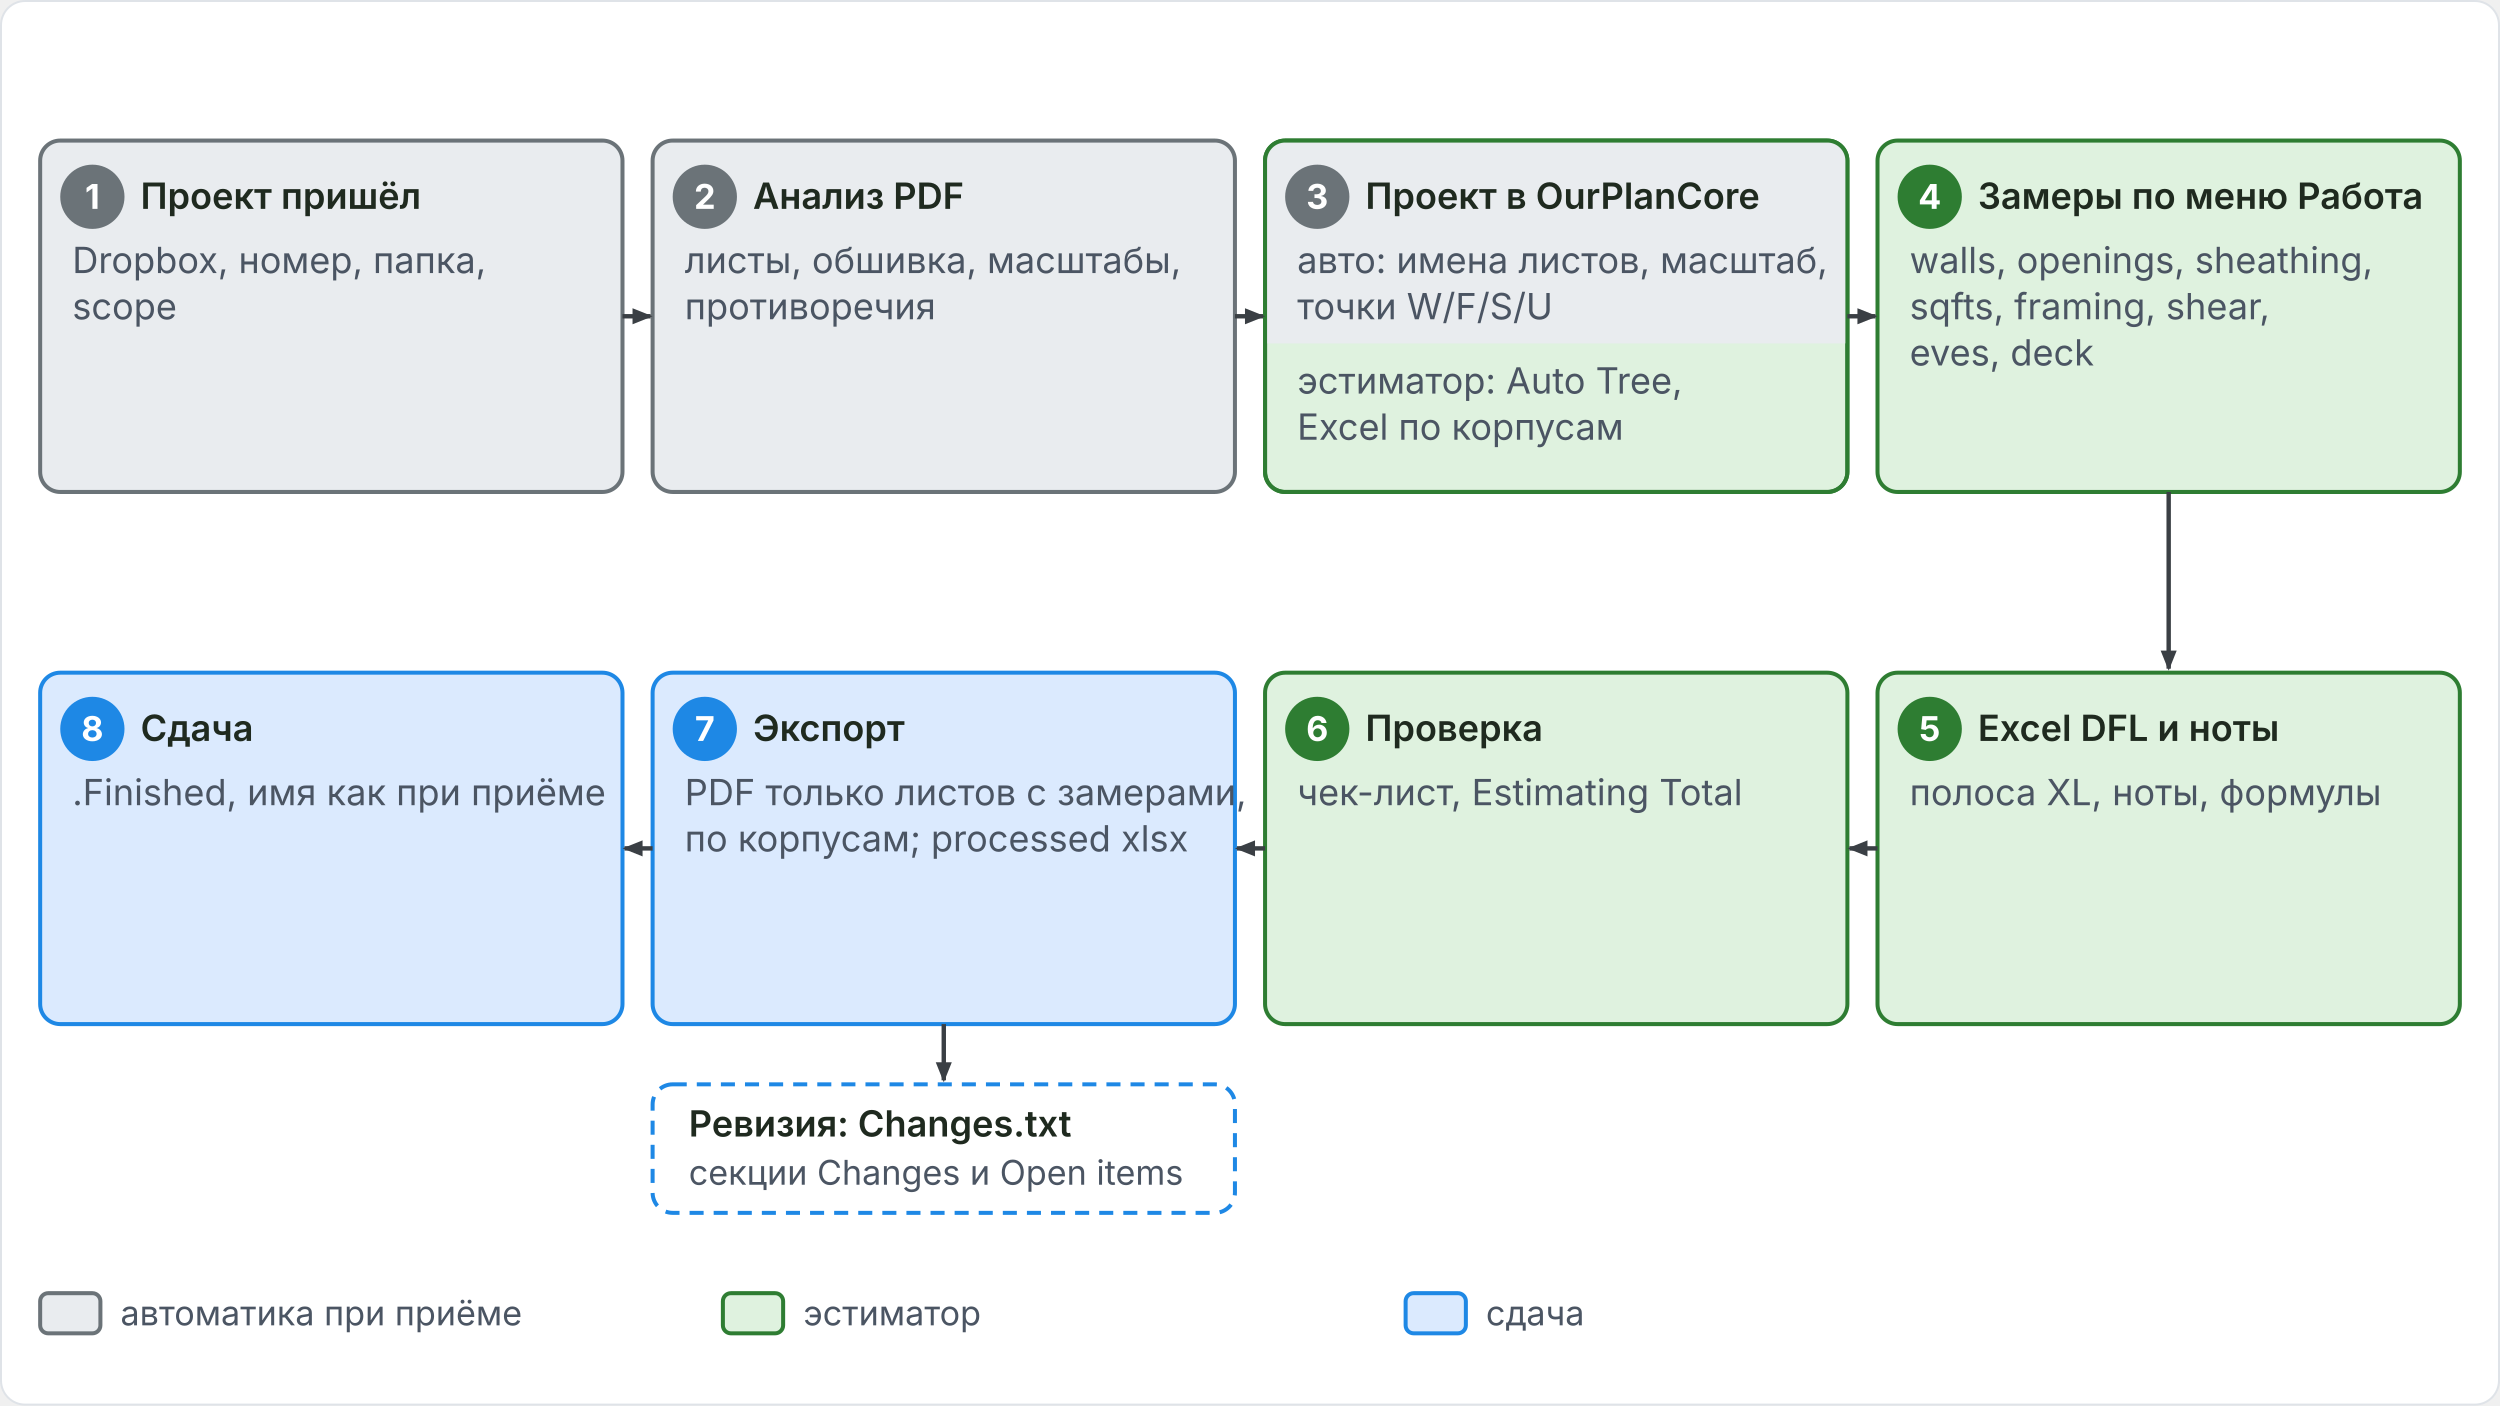
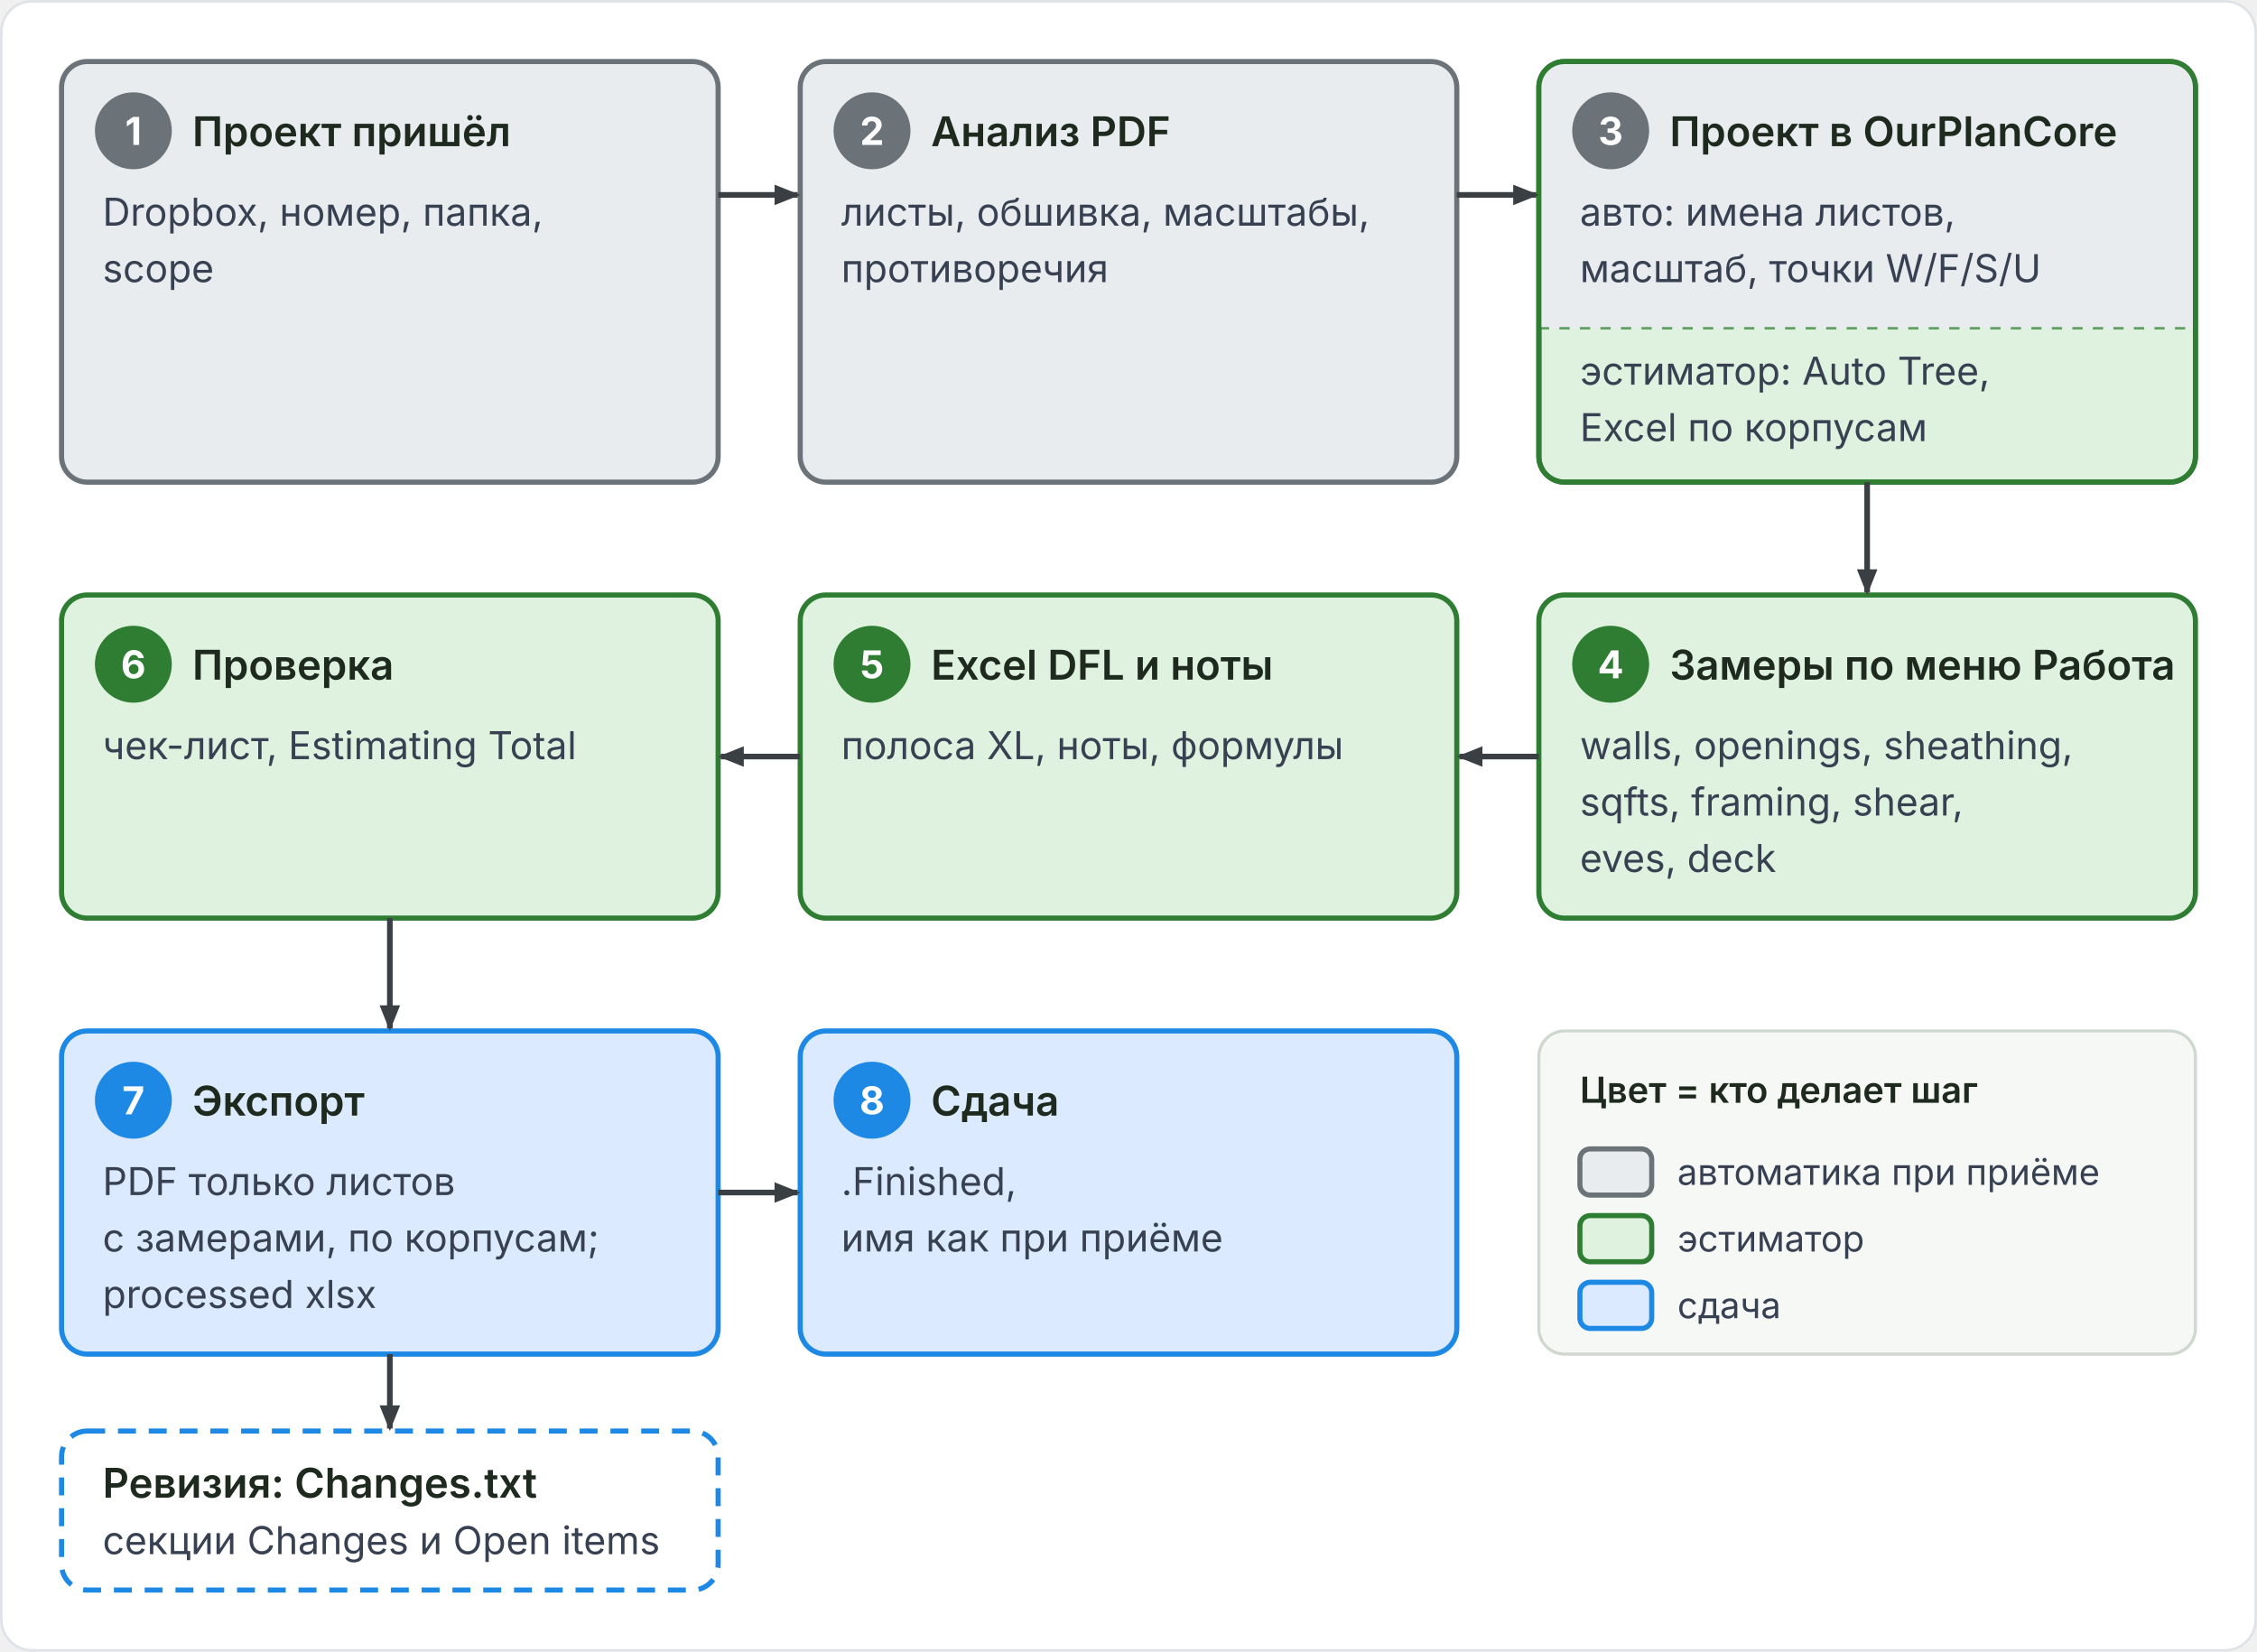
- <svg xmlns="http://www.w3.org/2000/svg" viewBox="0 0 1245 700" role="img" aria-labelledby="t d">
+ <svg xmlns="http://www.w3.org/2000/svg" viewBox="0 0 880 644" role="img" aria-labelledby="t d">
  <defs>
-     <marker id="arr" markerWidth="10" markerHeight="10" refX="9" refY="5" orient="auto" markerUnits="userSpaceOnUse">
-       <path d="M0,1 L0,9 L10,5 z" fill="#2e7d32" />
-     </marker>
    <marker id="arrInk" markerWidth="10" markerHeight="10" refX="9" refY="5" orient="auto" markerUnits="userSpaceOnUse">
      <path d="M0,1 L0,9 L10,5 z" fill="#3a3f44" />
    </marker>
-     <marker id="arrRed" markerWidth="10" markerHeight="10" refX="9" refY="5" orient="auto" markerUnits="userSpaceOnUse">
-       <path d="M0,1 L0,9 L10,5 z" fill="#c62828" />
-     </marker>
-     <marker id="dot" markerWidth="8" markerHeight="8" refX="4" refY="4" markerUnits="userSpaceOnUse">
-       <circle cx="4" cy="4" r="3" fill="#2e7d32" />
-     </marker>
-     <marker id="tick" markerWidth="8" markerHeight="8" refX="4" refY="4" orient="auto" markerUnits="userSpaceOnUse">
-       <path d="M4,0 L4,8" stroke="#3a3f44" stroke-width="1.4" />
-     </marker>
-     <pattern id="wood" width="12" height="12" patternUnits="userSpaceOnUse" patternTransform="rotate(45)">
-       <rect width="12" height="12" fill="#e9d3b0" />
-       <line x1="0" y1="0" x2="0" y2="12" stroke="#8a6a3f" stroke-width="0.9" opacity="0.55" />
-     </pattern>
-     <pattern id="pt" width="12" height="12" patternUnits="userSpaceOnUse" patternTransform="rotate(45)">
-       <rect width="12" height="12" fill="#cfa26a" />
-       <line x1="0" y1="0" x2="0" y2="12" stroke="#6c4b2a" stroke-width="1" opacity="0.6" />
-     </pattern>
-     <pattern id="conc" width="10" height="10" patternUnits="userSpaceOnUse">
-       <rect width="10" height="10" fill="#cfd4d8" />
-       <circle cx="2.5" cy="2.5" r="1" fill="#6b7378" opacity="0.7" />
-       <circle cx="7" cy="6.5" r="1" fill="#6b7378" opacity="0.7" />
-     </pattern>
-     <pattern id="sheath" width="7" height="7" patternUnits="userSpaceOnUse">
-       <rect width="7" height="7" fill="#c9b27c" />
-       <circle cx="2" cy="2" r="0.8" fill="#7a6a3c" opacity="0.6" />
-       <circle cx="5" cy="5" r="0.8" fill="#7a6a3c" opacity="0.6" />
-     </pattern>
-     <pattern id="batt" width="20" height="16" patternUnits="userSpaceOnUse">
-       <rect width="20" height="16" fill="#fdf6e3" />
-       <path d="M0,8 Q5,0 10,8 T20,8" fill="none" stroke="#caa64a" stroke-width="1.2" />
-     </pattern>
-     <pattern id="rigid" width="8" height="8" patternUnits="userSpaceOnUse">
-       <rect width="8" height="8" fill="#fbe9c6" />
-       <path d="M0,8 L8,0" stroke="#d9a441" stroke-width="0.8" />
-     </pattern>
-     <pattern id="cmu" width="40" height="20" patternUnits="userSpaceOnUse">
-       <rect width="40" height="20" fill="#cfd4d8" />
-       <path d="M0,10 H40 M20,0 V10 M0,10 V20 M40,10 V20" stroke="#6b7378" stroke-width="1" fill="none" />
-     </pattern>
-     <pattern id="gyp" width="6" height="6" patternUnits="userSpaceOnUse">
-       <rect width="6" height="6" fill="#eef0f2" />
-     </pattern>
-     <pattern id="endgrain" width="6" height="6" patternUnits="userSpaceOnUse">
-       <rect width="6" height="6" fill="#e9d3b0" />
-       <path d="M0,3 H6" stroke="#8a6a3f" stroke-width="0.7" opacity="0.5" />
-     </pattern>
-     <pattern id="hatchRed" width="8" height="8" patternUnits="userSpaceOnUse" patternTransform="rotate(45)">
-       <rect width="8" height="8" fill="#fff" />
-       <line x1="0" y1="0" x2="0" y2="8" stroke="#c62828" stroke-width="1.2" opacity="0.6" />
-     </pattern>
-     <pattern id="hatchGrey" width="8" height="8" patternUnits="userSpaceOnUse" patternTransform="rotate(45)">
-       <rect width="8" height="8" fill="#f3f4f6" />
-       <line x1="0" y1="0" x2="0" y2="8" stroke="#9aa4ad" stroke-width="1" opacity="0.8" />
-     </pattern>
    <style>
-       .ln{fill:none;stroke:#3a3f44;stroke-width:1.6;stroke-linejoin:round}
-       .thin{fill:none;stroke:#3a3f44;stroke-width:1.1}
      .lab{font:600 16px Inter, "Segoe UI", Arial, sans-serif;fill:#1f2a1f}
-       .lab2{font:600 15px Inter, "Segoe UI", Arial, sans-serif;fill:#1f2a1f}
-       .note{font:400 14px Inter, "Segoe UI", Arial, sans-serif;fill:#4b5563}
-       .small{font:400 12.5px Inter, "Segoe UI", Arial, sans-serif;fill:#4b5563}
-       .mono{font:500 14px "JetBrains Mono", Consolas, monospace;fill:#2e7d32}
-       .mono2{font:500 13px "JetBrains Mono", Consolas, monospace;fill:#1f2a1f}
-       .side{font:700 13px Inter, "Segoe UI", Arial, sans-serif;fill:#8a98a5;letter-spacing:1px}
-       .lead{stroke:#2e7d32;stroke-width:1.5;fill:none;marker-end:url(#arr)}
-       .leadInk{stroke:#3a3f44;stroke-width:1.3;fill:none;marker-end:url(#arrInk)}
-       .leadRed{stroke:#c62828;stroke-width:1.5;fill:none;marker-end:url(#arrRed)}
-       .dim{stroke:#3a3f44;stroke-width:1.1;fill:none;marker-start:url(#tick);marker-end:url(#tick)}
-       .dimt{font:500 13px Inter, "Segoe UI", Arial, sans-serif;fill:#1f2a1f}
-       .numc{fill:#2e7d32;stroke:#fff;stroke-width:1.5}
-       .numt{font:700 13px Inter, "Segoe UI", Arial, sans-serif;fill:#fff;text-anchor:middle}
-       .h{font:700 15px Inter, "Segoe UI", Arial, sans-serif;fill:#1f2a1f}
-       .red{font:600 14px Inter, "Segoe UI", Arial, sans-serif;fill:#c62828}
-       .green{font:600 14px Inter, "Segoe UI", Arial, sans-serif;fill:#2e7d32}
-       .cap{font:400 13px Inter, "Segoe UI", Arial, sans-serif;fill:#1f2a1f}
+       .note{font:400 15px Inter, "Segoe UI", Arial, sans-serif;fill:#374151}
+       .num{font:700 15px Inter, "Segoe UI", Arial, sans-serif;fill:#fff;text-anchor:middle}
+       .leg-h{font:600 14px Inter, "Segoe UI", Arial, sans-serif;fill:#1f2a1f}
+       .leg{font:400 14px Inter, "Segoe UI", Arial, sans-serif;fill:#374151}
    </style>
  </defs>
-   <rect x="0.5" y="0.5" width="1244" height="699" rx="12" fill="#ffffff" stroke="#dfe3e8" />
-   <rect x="20" y="70" width="290" height="175" rx="10" fill="#e9ecef" stroke="#6b7378" stroke-width="2" />
-   <circle cx="46" cy="98" r="16" fill="#6b7378" />
-   <text x="46" y="104" text-anchor="middle" style="font:700 17px Inter, 'Segoe UI', Arial, sans-serif;fill:#fff">1</text>
-   <text class="lab" x="70" y="104" style="font-size:18px">Проект пришёл</text>
-   <text class="note" x="36" y="136" style="font-size:18px">Dropbox, номер, папка,</text>
-   <text class="note" x="36" y="159" style="font-size:18px">scope</text>
-   <rect x="325" y="70" width="290" height="175" rx="10" fill="#e9ecef" stroke="#6b7378" stroke-width="2" />
-   <circle cx="351" cy="98" r="16" fill="#6b7378" />
-   <text x="351" y="104" text-anchor="middle" style="font:700 17px Inter, 'Segoe UI', Arial, sans-serif;fill:#fff">2</text>
-   <text class="lab" x="375" y="104" style="font-size:18px">Анализ PDF</text>
-   <text class="note" x="341" y="136" style="font-size:18px">листы, обшивка, масштабы,</text>
-   <text class="note" x="341" y="159" style="font-size:18px">противоречия</text>
-   <rect x="630" y="70" width="290" height="175" rx="10" fill="#dff2df" stroke="#2e7d32" stroke-width="2" />
-   <path d="M630,80 a10,10 0 0 1 10,-10 h270 a10,10 0 0 1 10,10 v91 h-290 z" fill="#e9ecef" stroke="none" />
-   <rect x="630" y="70" width="290" height="175" rx="10" fill="none" stroke="#2e7d32" stroke-width="2" />
-   <circle cx="656" cy="98" r="16" fill="#6b7378" />
-   <text x="656" y="104" text-anchor="middle" style="font:700 17px Inter, 'Segoe UI', Arial, sans-serif;fill:#fff">3</text>
-   <text class="lab" x="680" y="104" style="font-size:18px">Проект в OurPlanCore</text>
-   <text class="note" x="646" y="136" style="font-size:18px">авто: имена листов, масштаб,</text>
-   <text class="note" x="646" y="159" style="font-size:18px">точки W/F/S/U</text>
-   <text class="note" x="646" y="196" style="font-size:18px">эстиматор: Auto Tree,</text>
-   <text class="note" x="646" y="219" style="font-size:18px">Excel по корпусам</text>
-   <rect x="935" y="70" width="290" height="175" rx="10" fill="#dff2df" stroke="#2e7d32" stroke-width="2" />
-   <circle cx="961" cy="98" r="16" fill="#2e7d32" />
-   <text x="961" y="104" text-anchor="middle" style="font:700 17px Inter, 'Segoe UI', Arial, sans-serif;fill:#fff">4</text>
-   <text class="lab" x="985" y="104" style="font-size:18px">Замеры по меню Работа</text>
-   <text class="note" x="951" y="136" style="font-size:18px">walls, openings, sheathing,</text>
-   <text class="note" x="951" y="159" style="font-size:18px">sqfts, framing, shear,</text>
-   <text class="note" x="951" y="182" style="font-size:18px">eves, deck</text>
-   <rect x="935" y="335" width="290" height="175" rx="10" fill="#dff2df" stroke="#2e7d32" stroke-width="2" />
-   <circle cx="961" cy="363" r="16" fill="#2e7d32" />
-   <text x="961" y="369" text-anchor="middle" style="font:700 17px Inter, 'Segoe UI', Arial, sans-serif;fill:#fff">5</text>
-   <text class="lab" x="985" y="369" style="font-size:18px">Excel DFL и ноты</text>
-   <text class="note" x="951" y="401" style="font-size:18px">полоса XL, ноты, формулы</text>
-   <rect x="630" y="335" width="290" height="175" rx="10" fill="#dff2df" stroke="#2e7d32" stroke-width="2" />
-   <circle cx="656" cy="363" r="16" fill="#2e7d32" />
-   <text x="656" y="369" text-anchor="middle" style="font:700 17px Inter, 'Segoe UI', Arial, sans-serif;fill:#fff">6</text>
-   <text class="lab" x="680" y="369" style="font-size:18px">Проверка</text>
-   <text class="note" x="646" y="401" style="font-size:18px">чек-лист, Estimating Total</text>
-   <rect x="325" y="335" width="290" height="175" rx="10" fill="#dbeafe" stroke="#1e88e5" stroke-width="2" />
-   <circle cx="351" cy="363" r="16" fill="#1e88e5" />
-   <text x="351" y="369" text-anchor="middle" style="font:700 17px Inter, 'Segoe UI', Arial, sans-serif;fill:#fff">7</text>
-   <text class="lab" x="375" y="369" style="font-size:18px">Экспорт</text>
-   <text class="note" x="341" y="401" style="font-size:18px">PDF только листов с замерами,</text>
-   <text class="note" x="341" y="424" style="font-size:18px">по корпусам; processed xlsx</text>
-   <rect x="20" y="335" width="290" height="175" rx="10" fill="#dbeafe" stroke="#1e88e5" stroke-width="2" />
-   <circle cx="46" cy="363" r="16" fill="#1e88e5" />
-   <text x="46" y="369" text-anchor="middle" style="font:700 17px Inter, 'Segoe UI', Arial, sans-serif;fill:#fff">8</text>
-   <text class="lab" x="70" y="369" style="font-size:18px">Сдача</text>
-   <text class="note" x="36" y="401" style="font-size:18px">.Finished, имя как при приёме</text>
-   <line x1="310" y1="157.5" x2="324" y2="157.5" stroke="#3a3f44" stroke-width="2.2" marker-end="url(#arrInk)" />
-   <line x1="615" y1="157.5" x2="629" y2="157.5" stroke="#3a3f44" stroke-width="2.2" marker-end="url(#arrInk)" />
-   <line x1="920" y1="157.5" x2="934" y2="157.5" stroke="#3a3f44" stroke-width="2.2" marker-end="url(#arrInk)" />
-   <line x1="1080.0" y1="245" x2="1080.0" y2="333" stroke="#3a3f44" stroke-width="2.2" marker-end="url(#arrInk)" />
-   <line x1="935" y1="422.5" x2="921" y2="422.5" stroke="#3a3f44" stroke-width="2.2" marker-end="url(#arrInk)" />
-   <line x1="630" y1="422.5" x2="616" y2="422.5" stroke="#3a3f44" stroke-width="2.2" marker-end="url(#arrInk)" />
-   <line x1="325" y1="422.5" x2="311" y2="422.5" stroke="#3a3f44" stroke-width="2.2" marker-end="url(#arrInk)" />
-   <line x1="470.0" y1="510" x2="470.0" y2="538" stroke="#3a3f44" stroke-width="2.2" marker-end="url(#arrInk)" />
-   <rect x="325" y="540" width="290" height="64" rx="10" fill="#fff" stroke="#1e88e5" stroke-width="2" stroke-dasharray="7 5" />
-   <text class="lab" x="343" y="566" style="font-size:18px">Ревизия: Changes.txt</text>
-   <text class="note" x="343" y="590" style="font-size:17px">секции Changes и Open items</text>
-   <rect x="20" y="644" width="30" height="20" rx="4" fill="#e9ecef" stroke="#6b7378" stroke-width="2" />
-   <text class="note" x="60" y="660" style="font-size:17px">автоматика при приёме</text>
-   <rect x="360" y="644" width="30" height="20" rx="4" fill="#dff2df" stroke="#2e7d32" stroke-width="2" />
-   <text class="note" x="400" y="660" style="font-size:17px">эстиматор</text>
-   <rect x="700" y="644" width="30" height="20" rx="4" fill="#dbeafe" stroke="#1e88e5" stroke-width="2" />
-   <text class="note" x="740" y="660" style="font-size:17px">сдача</text>
+   <rect x="0.5" y="0.5" width="879" height="643" rx="12" fill="#ffffff" stroke="#dfe3e8" />
+   <rect x="24" y="24" width="256" height="164" rx="10" fill="#e9ecef" stroke="#6b7378" stroke-width="2" />
+   <circle cx="52" cy="51" r="15" fill="#6b7378" />
+   <text class="num" x="52" y="56.5">1</text>
+   <text class="lab" x="75" y="57">Проект пришёл</text>
+   <text class="note" x="40" y="88">Dropbox, номер, папка,</text>
+   <text class="note" x="40" y="110">scope</text>
+   <rect x="312" y="24" width="256" height="164" rx="10" fill="#e9ecef" stroke="#6b7378" stroke-width="2" />
+   <circle cx="340" cy="51" r="15" fill="#6b7378" />
+   <text class="num" x="340" y="56.5">2</text>
+   <text class="lab" x="363" y="57">Анализ PDF</text>
+   <text class="note" x="328" y="88">листы, обшивка, масштабы,</text>
+   <text class="note" x="328" y="110">противоречия</text>
+   <rect x="600" y="24" width="256" height="164" rx="10" fill="#dff2df" stroke="#2e7d32" stroke-width="2" />
+   <path d="M600,34 a10,10 0 0 1 10,-10 h236 a10,10 0 0 1 10,10 v94 h-256 z" fill="#e9ecef" stroke="none" />
+   <line x1="600" y1="128" x2="856" y2="128" stroke="#2e7d32" stroke-width="1" stroke-dasharray="4 4" opacity="0.7" />
+   <rect x="600" y="24" width="256" height="164" rx="10" fill="none" stroke="#2e7d32" stroke-width="2" />
+   <circle cx="628" cy="51" r="15" fill="#6b7378" />
+   <text class="num" x="628" y="56.5">3</text>
+   <text class="lab" x="651" y="57">Проект в OurPlanCore</text>
+   <text class="note" x="616" y="88">авто: имена листов,</text>
+   <text class="note" x="616" y="110">масштаб, точки W/F/S/U</text>
+   <text class="note" x="616" y="150">эстиматор: Auto Tree,</text>
+   <text class="note" x="616" y="172">Excel по корпусам</text>
+   <rect x="600" y="232" width="256" height="126" rx="10" fill="#dff2df" stroke="#2e7d32" stroke-width="2" />
+   <circle cx="628" cy="259" r="15" fill="#2e7d32" />
+   <text class="num" x="628" y="264.5">4</text>
+   <text class="lab" x="651" y="265">Замеры по меню Работа</text>
+   <text class="note" x="616" y="296">walls, openings, sheathing,</text>
+   <text class="note" x="616" y="318">sqfts, framing, shear,</text>
+   <text class="note" x="616" y="340">eves, deck</text>
+   <rect x="312" y="232" width="256" height="126" rx="10" fill="#dff2df" stroke="#2e7d32" stroke-width="2" />
+   <circle cx="340" cy="259" r="15" fill="#2e7d32" />
+   <text class="num" x="340" y="264.5">5</text>
+   <text class="lab" x="363" y="265">Excel DFL и ноты</text>
+   <text class="note" x="328" y="296">полоса XL, ноты, формулы</text>
+   <rect x="24" y="232" width="256" height="126" rx="10" fill="#dff2df" stroke="#2e7d32" stroke-width="2" />
+   <circle cx="52" cy="259" r="15" fill="#2e7d32" />
+   <text class="num" x="52" y="264.5">6</text>
+   <text class="lab" x="75" y="265">Проверка</text>
+   <text class="note" x="40" y="296">чек-лист, Estimating Total</text>
+   <rect x="24" y="402" width="256" height="126" rx="10" fill="#dbeafe" stroke="#1e88e5" stroke-width="2" />
+   <circle cx="52" cy="429" r="15" fill="#1e88e5" />
+   <text class="num" x="52" y="434.5">7</text>
+   <text class="lab" x="75" y="435">Экспорт</text>
+   <text class="note" x="40" y="466">PDF только листов</text>
+   <text class="note" x="40" y="488">с замерами, по корпусам;</text>
+   <text class="note" x="40" y="510">processed xlsx</text>
+   <rect x="312" y="402" width="256" height="126" rx="10" fill="#dbeafe" stroke="#1e88e5" stroke-width="2" />
+   <circle cx="340" cy="429" r="15" fill="#1e88e5" />
+   <text class="num" x="340" y="434.5">8</text>
+   <text class="lab" x="363" y="435">Сдача</text>
+   <text class="note" x="328" y="466">.Finished,</text>
+   <text class="note" x="328" y="488">имя как при приёме</text>
+   <line x1="280" y1="76" x2="311" y2="76" stroke="#3a3f44" stroke-width="2.2" marker-end="url(#arrInk)" />
+   <line x1="568" y1="76" x2="599" y2="76" stroke="#3a3f44" stroke-width="2.2" marker-end="url(#arrInk)" />
+   <line x1="728" y1="188" x2="728" y2="231" stroke="#3a3f44" stroke-width="2.2" marker-end="url(#arrInk)" />
+   <line x1="600" y1="295" x2="569" y2="295" stroke="#3a3f44" stroke-width="2.2" marker-end="url(#arrInk)" />
+   <line x1="312" y1="295" x2="281" y2="295" stroke="#3a3f44" stroke-width="2.2" marker-end="url(#arrInk)" />
+   <line x1="152" y1="358" x2="152" y2="401" stroke="#3a3f44" stroke-width="2.2" marker-end="url(#arrInk)" />
+   <line x1="280" y1="465" x2="311" y2="465" stroke="#3a3f44" stroke-width="2.2" marker-end="url(#arrInk)" />
+   <line x1="152" y1="528" x2="152" y2="557" stroke="#3a3f44" stroke-width="2.2" marker-end="url(#arrInk)" />
+   <rect x="24" y="558" width="256" height="62" rx="10" fill="#fff" stroke="#1e88e5" stroke-width="2" stroke-dasharray="7 5" />
+   <text class="lab" x="40" y="584">Ревизия: Changes.txt</text>
+   <text class="note" x="40" y="606">секции Changes и Open items</text>
+   <rect x="600" y="402" width="256" height="126" rx="10" fill="#f6f8f6" stroke="#cfd8cf" stroke-width="1.2" />
+   <text class="leg-h" x="616" y="430">Цвет = кто делает шаг</text>
+   <rect x="616" y="448" width="28" height="18" rx="4" fill="#e9ecef" stroke="#6b7378" stroke-width="2" />
+   <text class="leg" x="654" y="462">автоматика при приёме</text>
+   <rect x="616" y="474" width="28" height="18" rx="4" fill="#dff2df" stroke="#2e7d32" stroke-width="2" />
+   <text class="leg" x="654" y="488">эстиматор</text>
+   <rect x="616" y="500" width="28" height="18" rx="4" fill="#dbeafe" stroke="#1e88e5" stroke-width="2" />
+   <text class="leg" x="654" y="514">сдача</text>
</svg>
